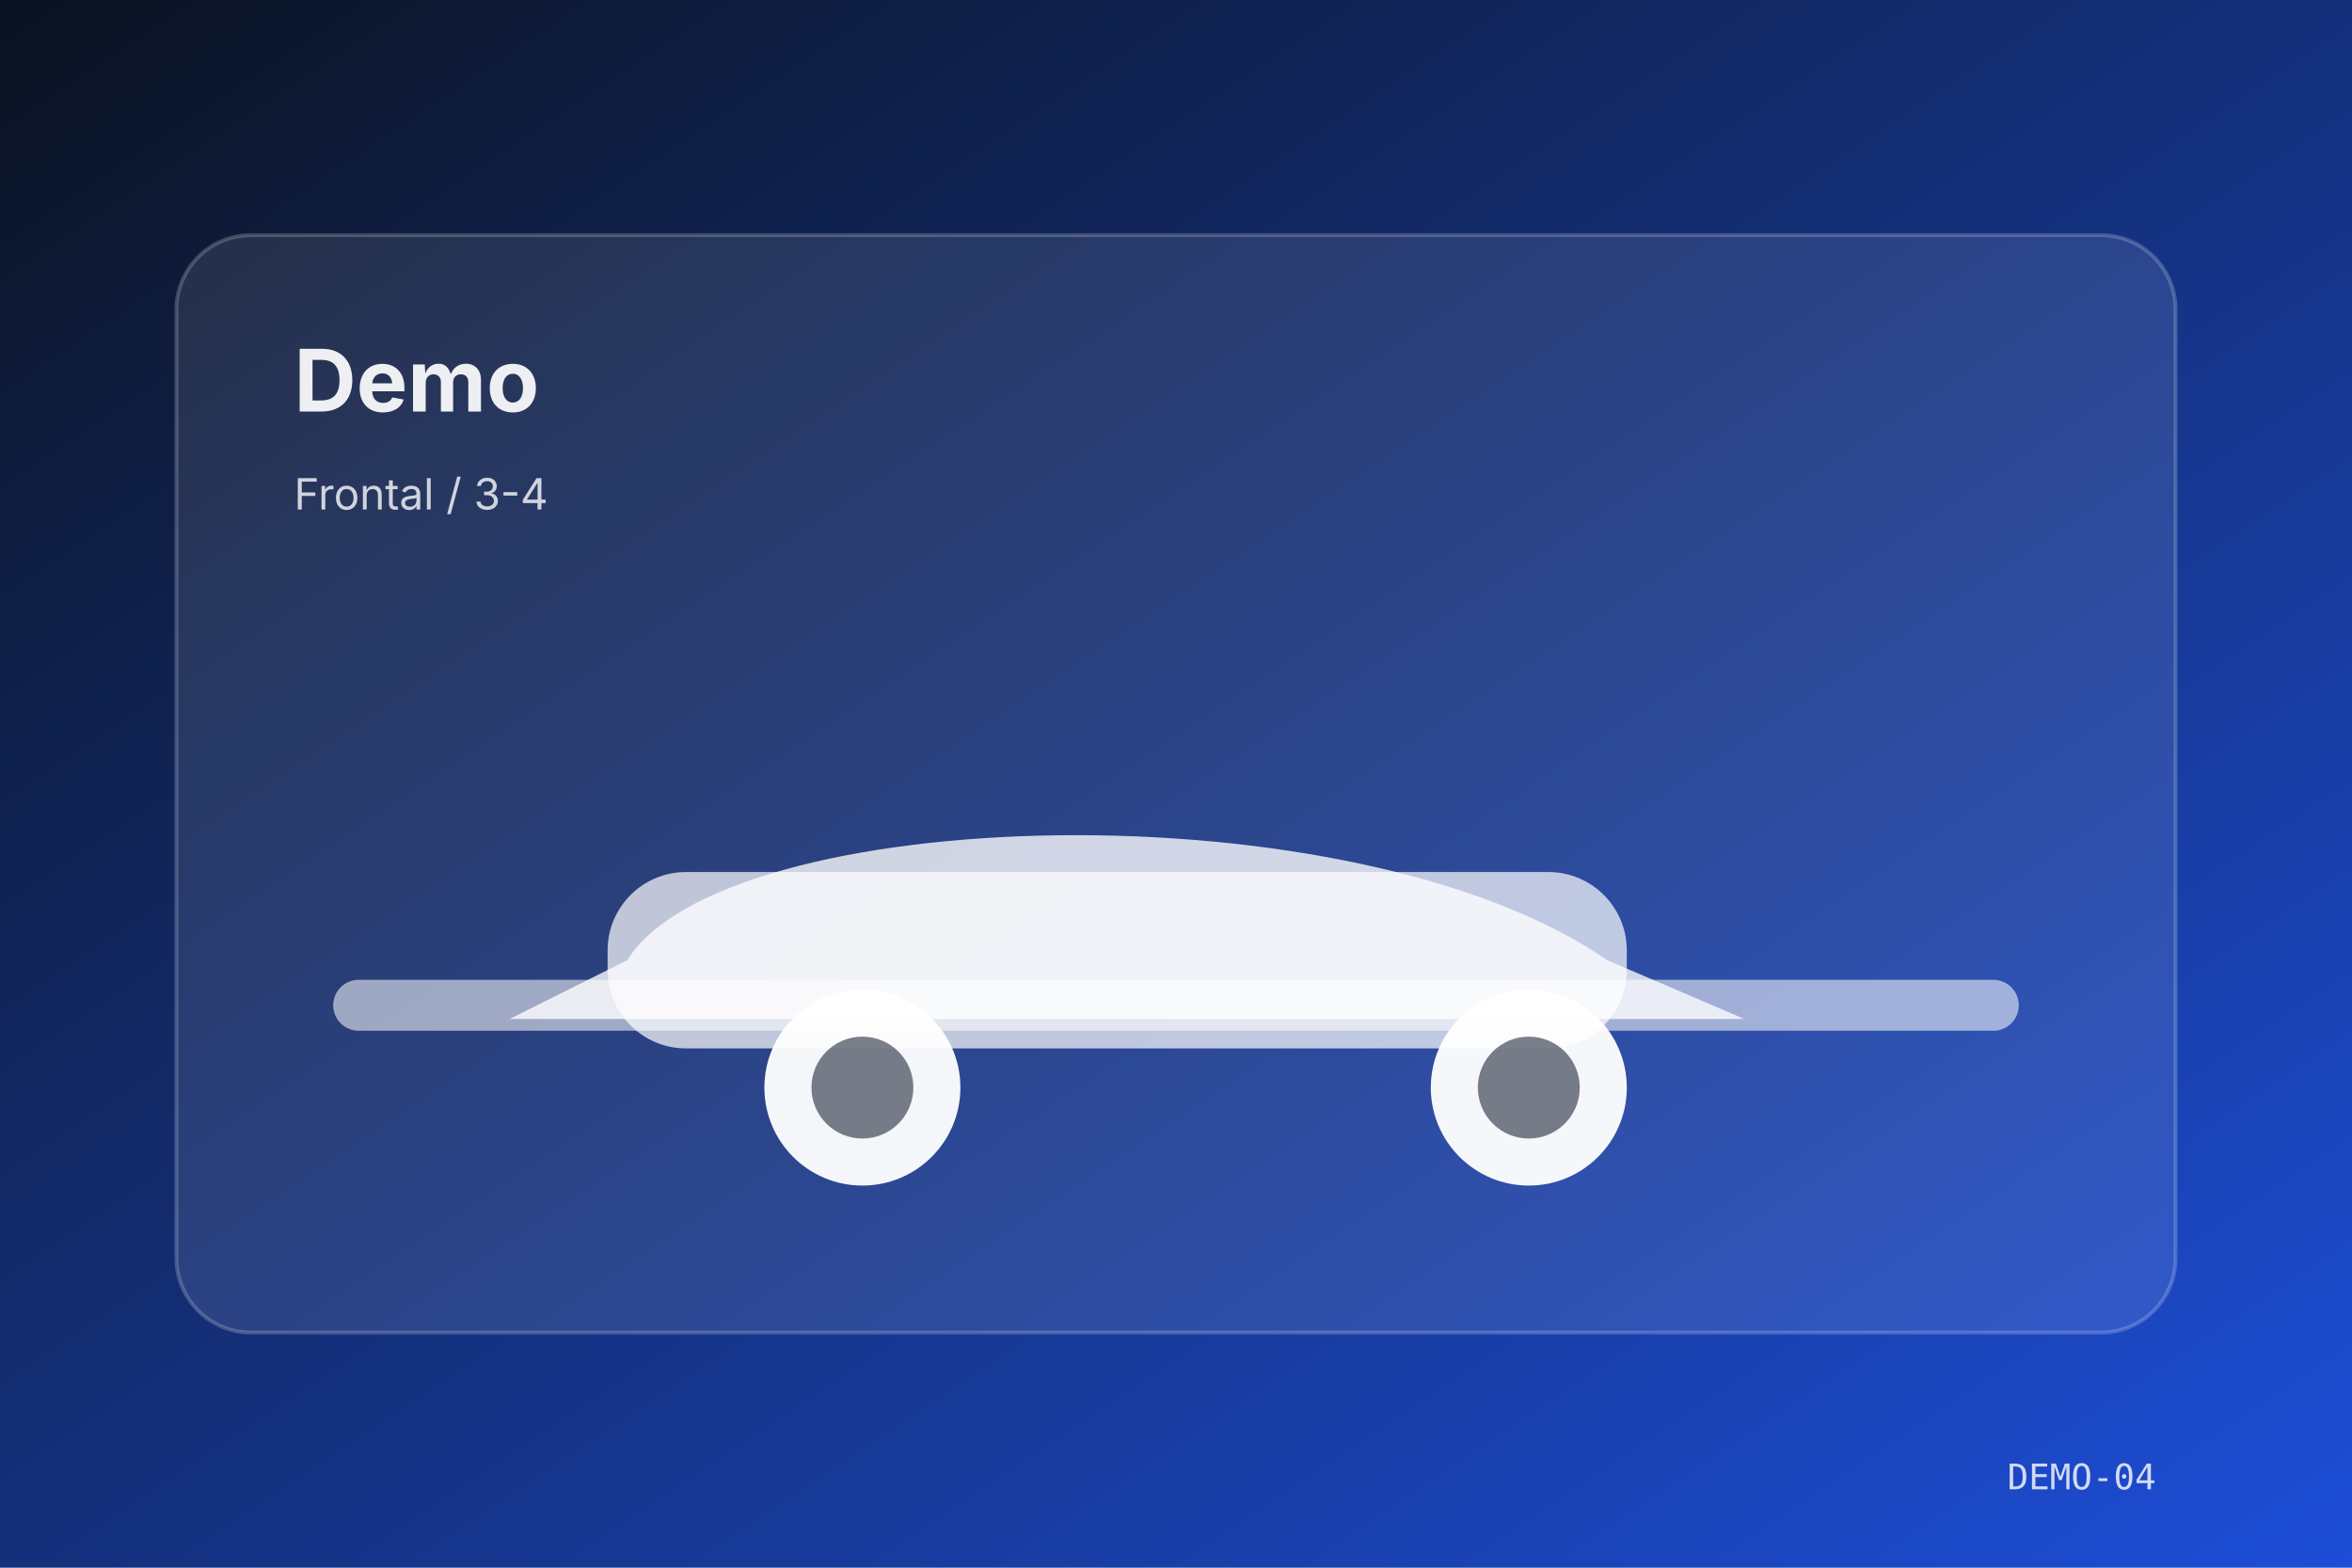
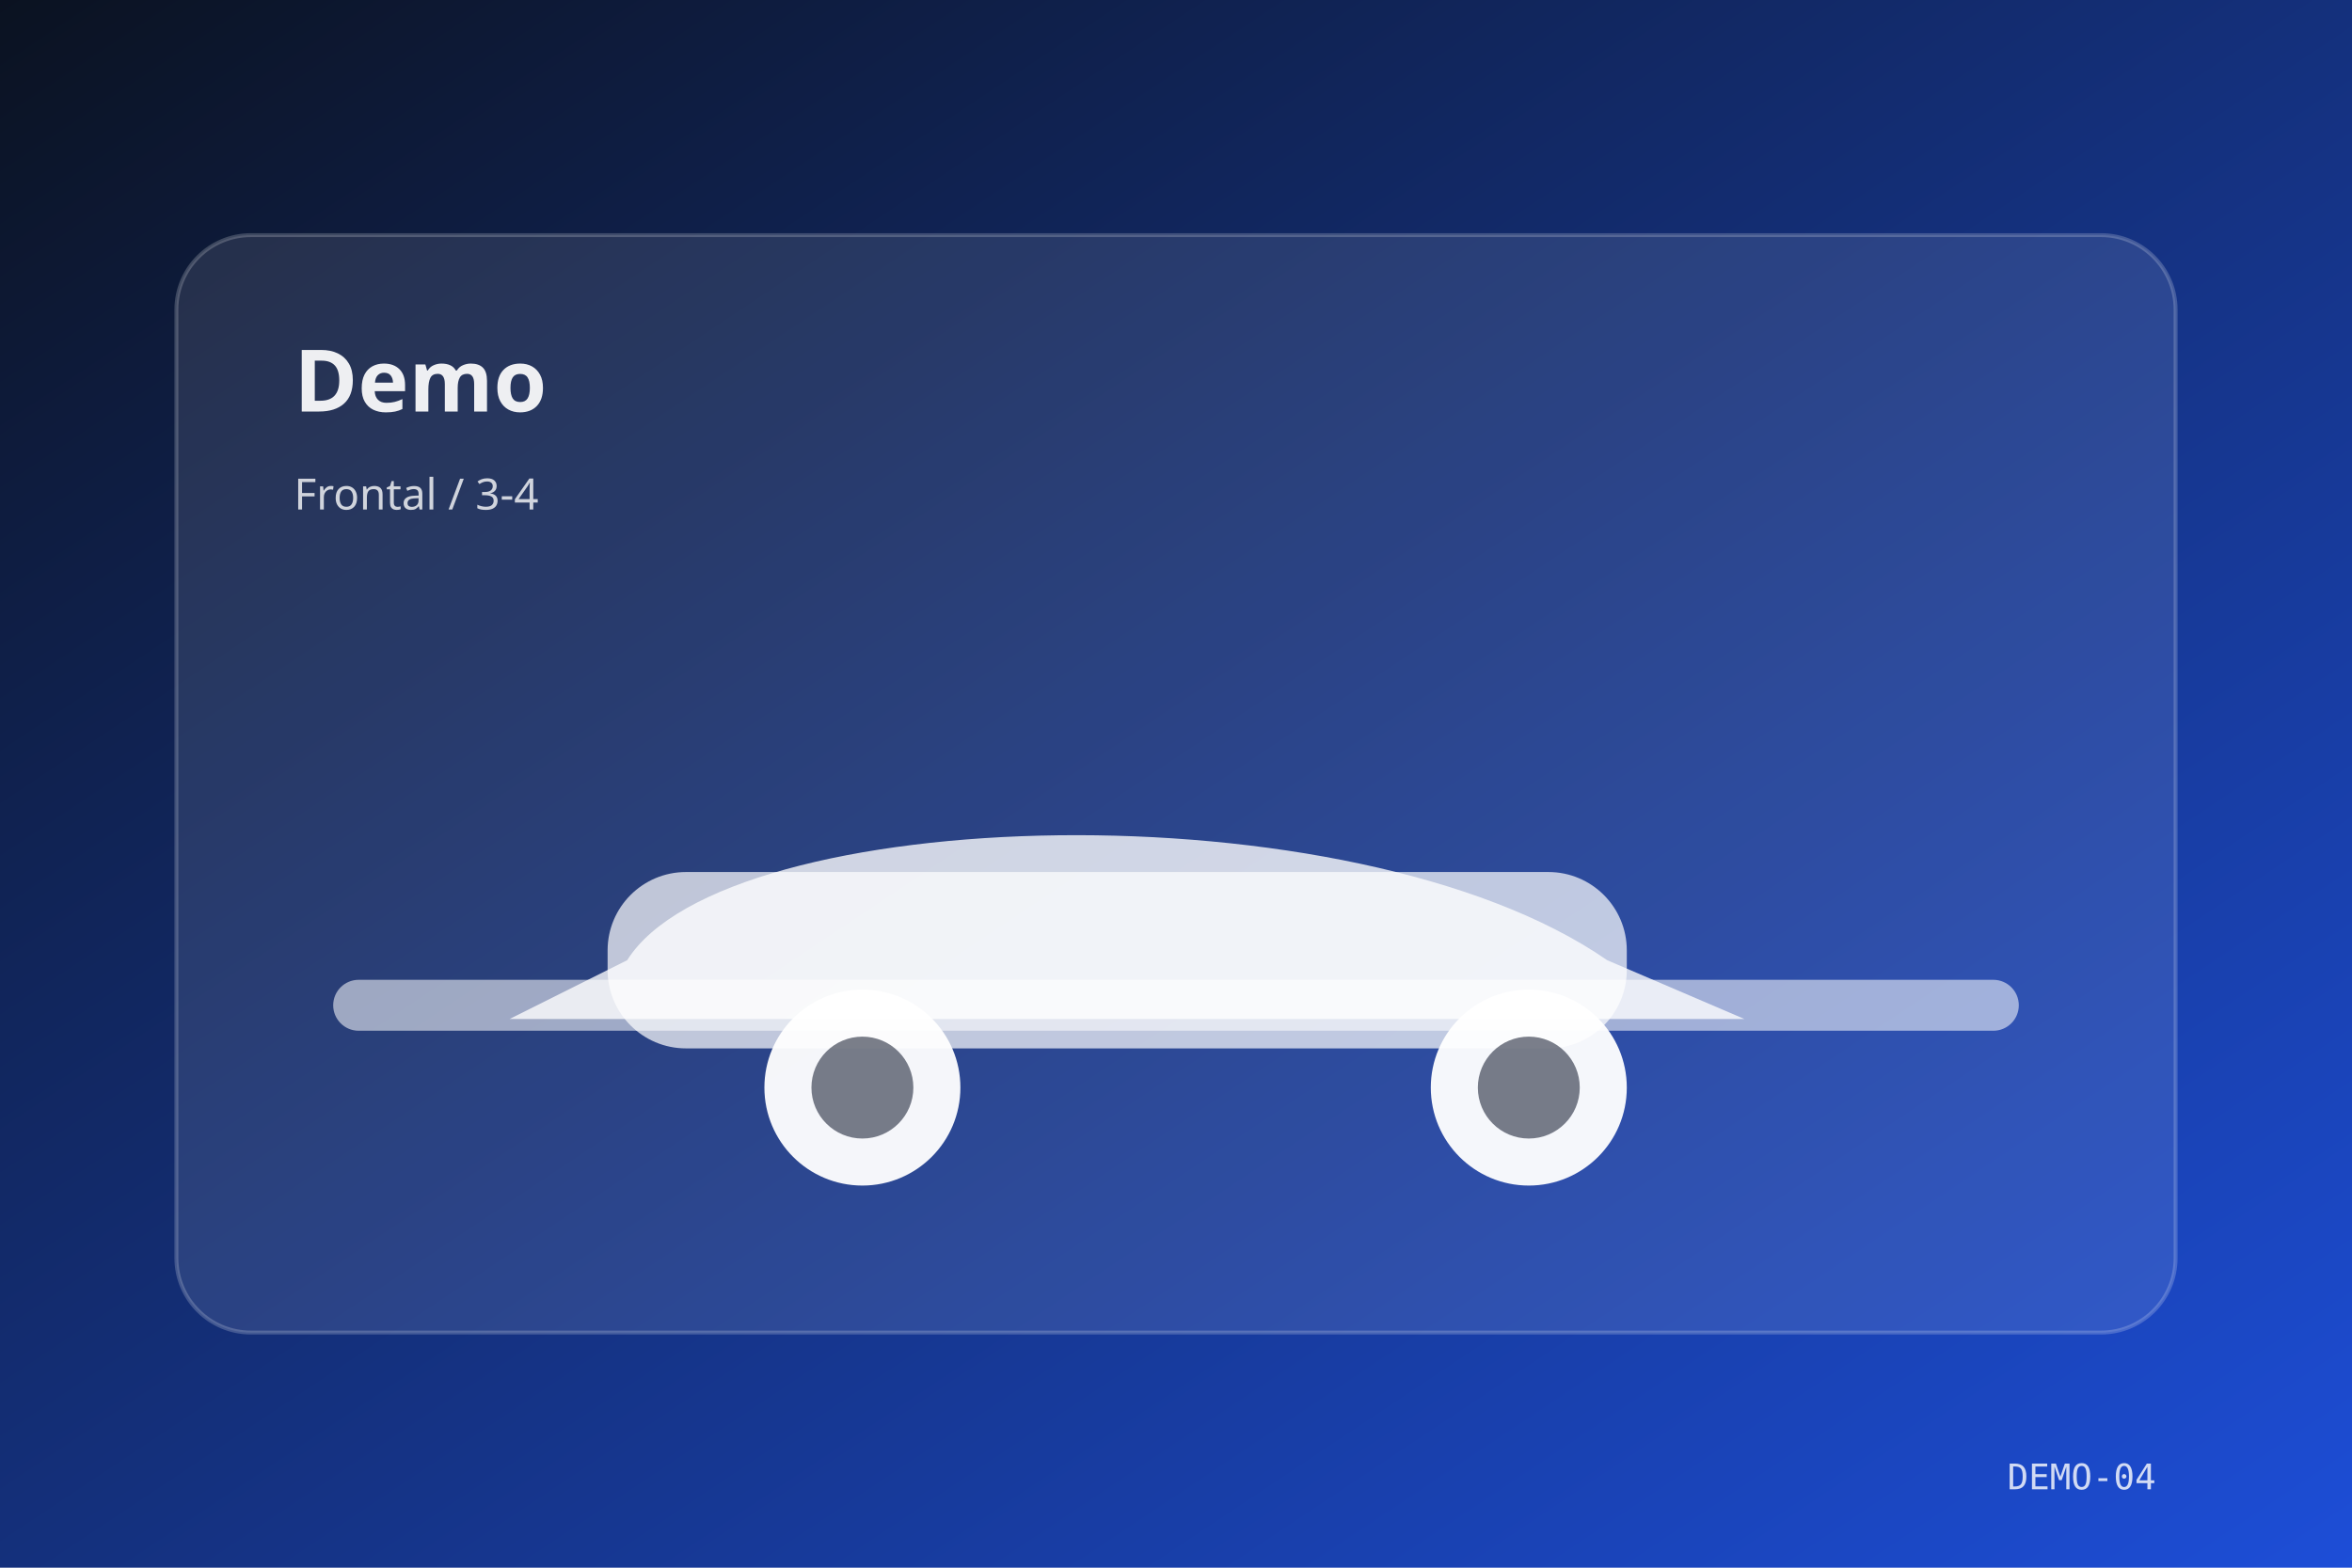
<svg xmlns="http://www.w3.org/2000/svg" width="1200" height="800" viewBox="0 0 1200 800">
  <defs>
    <linearGradient id="g" x1="0" y1="0" x2="1" y2="1">
      <stop offset="0" stop-color="#0B1220" />
      <stop offset="1" stop-color="#1D4ED8" />
    </linearGradient>
  </defs>
  <rect width="1200" height="800" fill="url(#g)" />
  <rect x="90" y="120" width="1020" height="560" rx="38" fill="rgba(255,255,255,0.10)" stroke="rgba(255,255,255,0.20)" stroke-width="2" />
  <g fill="rgba(255,255,255,0.92)">
-     <text x="150" y="210" font-size="44" font-family="Inter, system-ui, -apple-system, Segoe UI, Roboto, Arial" font-weight="700">Demo</text>
-     <text x="150" y="260" font-size="22" font-family="Inter, system-ui, -apple-system, Segoe UI, Roboto, Arial" opacity="0.85">Frontal / 3-4</text>
+     <text x="150" y="210" font-size="44" font-family="Urbane Rounded, Avenir Next Rounded, system-ui, sans-serif" font-weight="700">Demo</text>
+     <text x="150" y="260" font-size="22" font-family="Urbane Rounded, Avenir Next Rounded, system-ui, sans-serif" opacity="0.85">Frontal / 3-4</text>
  </g>
  <g transform="translate(170,350)">
    <rect x="0" y="150" width="860" height="26" rx="13" fill="rgba(255,255,255,0.55)" />
    <path d="M150 140 C200 60, 520 50, 650 140 L720 170 L90 170 Z" fill="rgba(255,255,255,0.78)" />
    <rect x="140" y="95" width="520" height="90" rx="40" fill="rgba(255,255,255,0.70)" />
    <circle cx="270" cy="205" r="50" fill="rgba(255,255,255,0.95)" />
    <circle cx="610" cy="205" r="50" fill="rgba(255,255,255,0.95)" />
    <circle cx="270" cy="205" r="26" fill="rgba(15,23,42,0.55)" />
    <circle cx="610" cy="205" r="26" fill="rgba(15,23,42,0.55)" />
  </g>
  <text x="1100" y="760" text-anchor="end" font-size="18" font-family="ui-monospace, SFMono-Regular, Menlo, Consolas, monospace" fill="rgba(255,255,255,0.8)">DEMO-04</text>
</svg>
